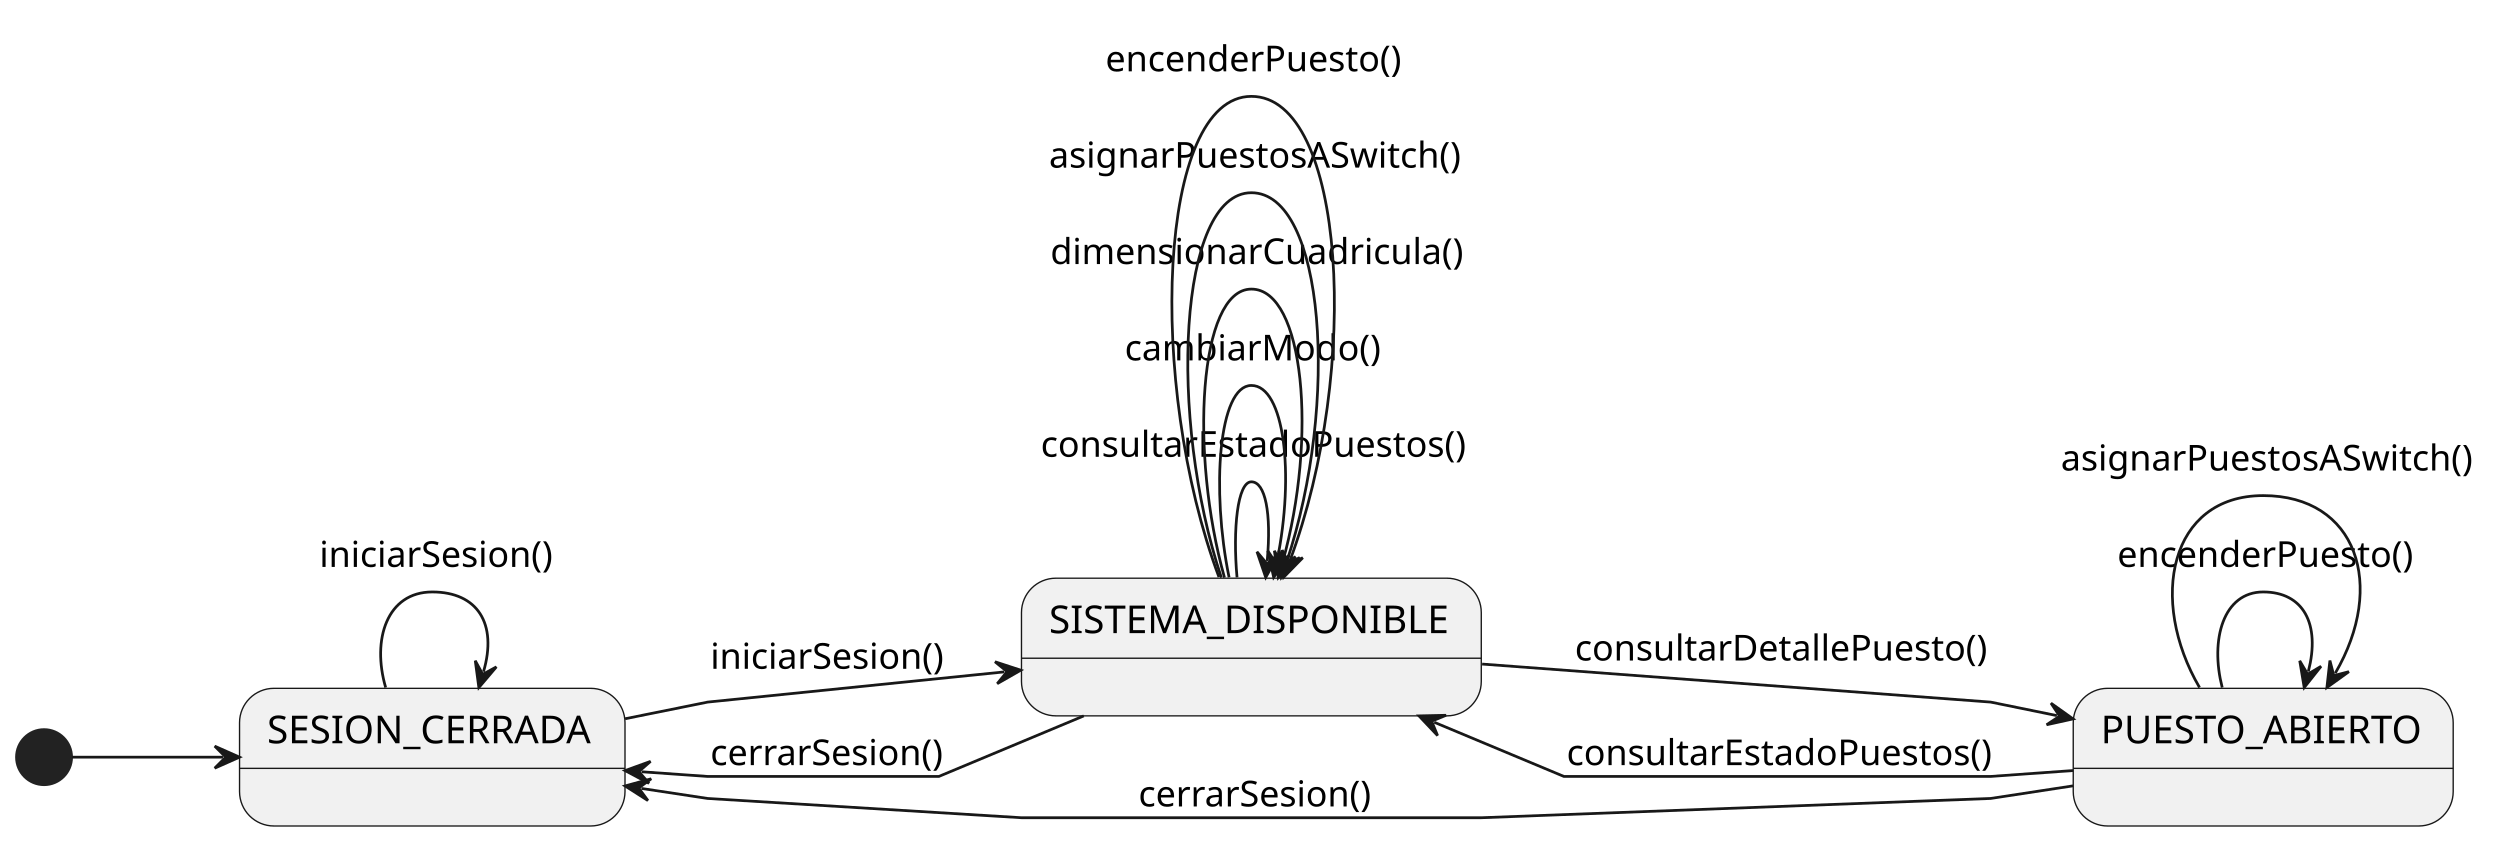
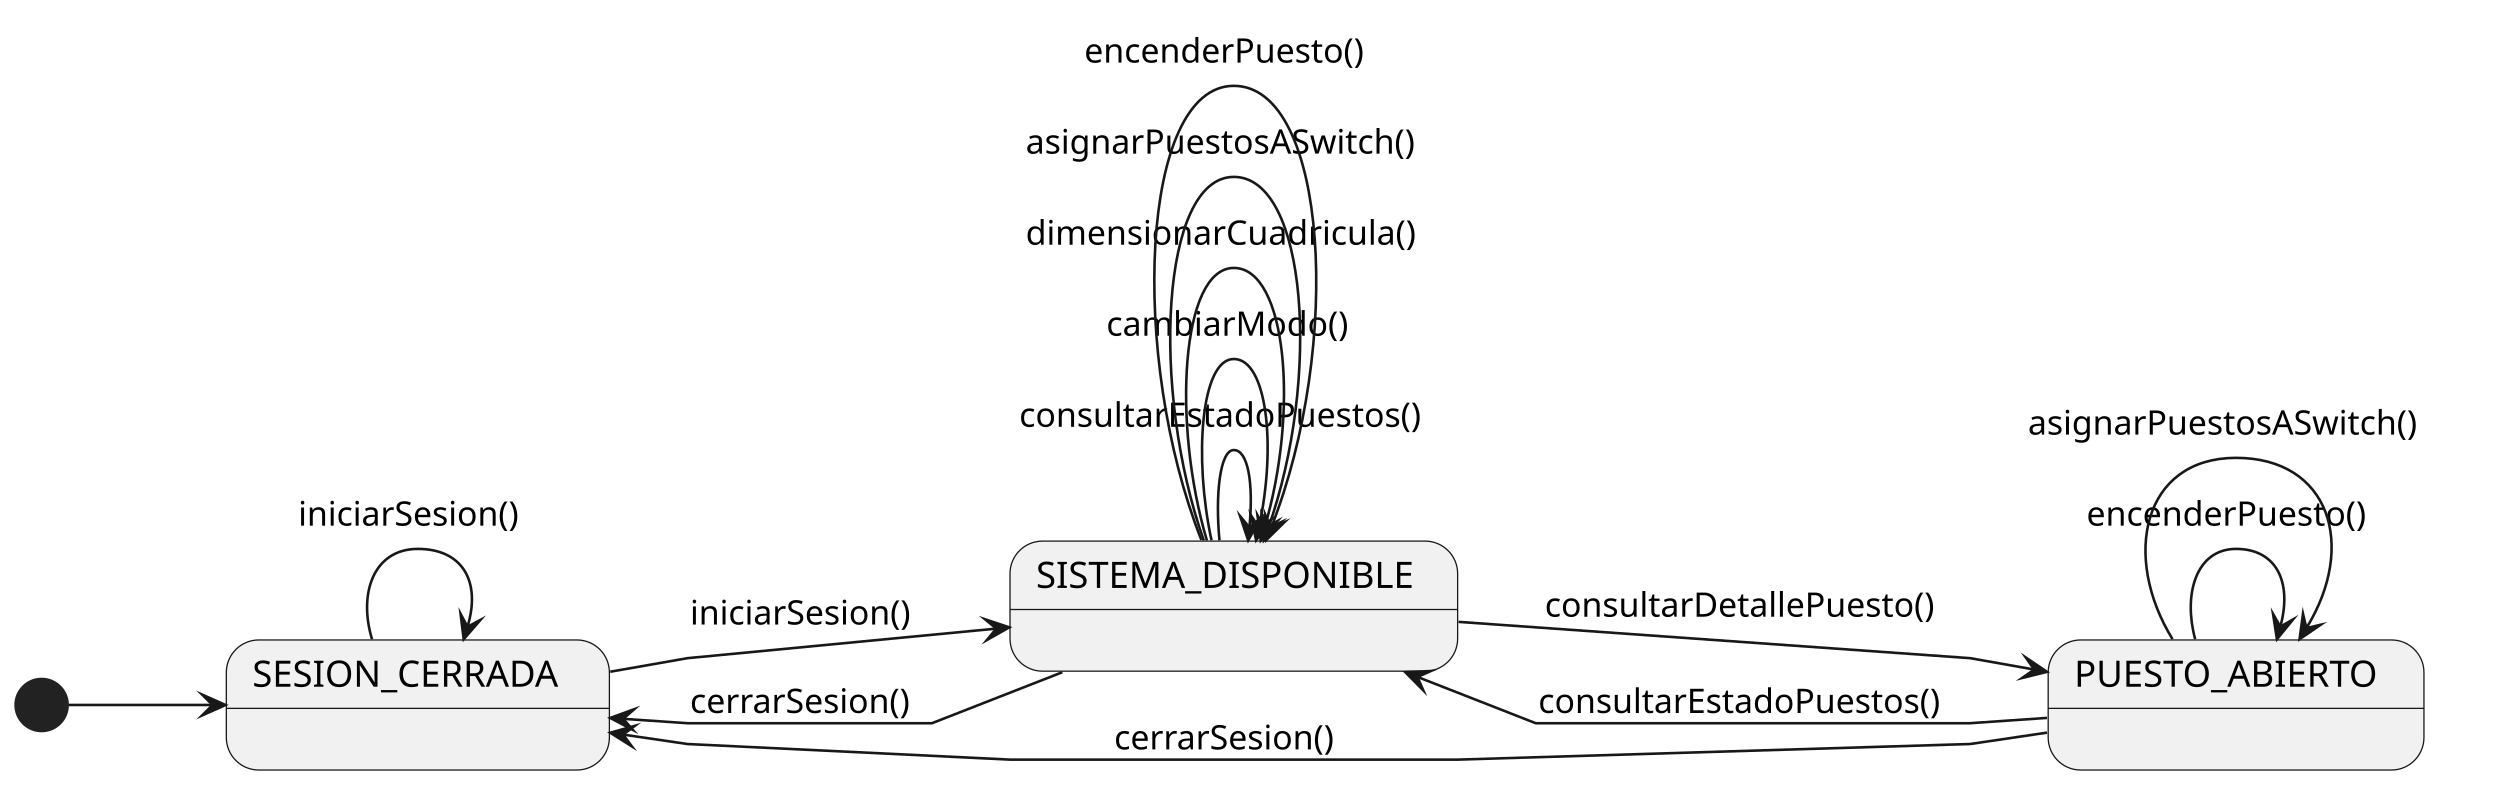
- <svg xmlns="http://www.w3.org/2000/svg" contentStyleType="text/css" height="306px" preserveAspectRatio="none" style="width:908px;height:306px;background:#FFFFFF;" version="1.1" viewBox="0 0 908 306" width="908px" zoomAndPan="magnify">
+ <svg xmlns="http://www.w3.org/2000/svg" version="1.1" data-diagram-type="STATE" style="width:961px;height:310px;background:#FFFFFF;" width="961px" height="310px" viewBox="0 0 961 310" zoomAndPan="magnify" preserveAspectRatio="none" contentStyleType="text/css">
  <defs />
-   <g>
-     <g id="SESION_CERRADA">
-       <rect fill="#F1F1F1" height="50" rx="12.5" ry="12.5" style="stroke:#181818;stroke-width:0.5;" width="140" x="87" y="250" />
-       <line style="stroke:#181818;stroke-width:0.5;" x1="87" x2="227" y1="279.068" y2="279.068" />
-       <text fill="#000000" font-family="sans-serif" font-size="14" lengthAdjust="spacing" textLength="120" x="97" y="269.966">SESION_CERRADA</text>
+   <g font-family="sans-serif" lengthAdjust="spacing">
+     <g class="entity" data-qualified-name="SESION_CERRADA" id="ent0001" data-source-line="4">
+       <rect x="87" y="246" width="147.251" height="50" fill="#F1F1F1" style="stroke:#181818;stroke-width:0.5;" rx="12.5" ry="12.5" />
+       <line x1="87" y1="272.297" x2="234.251" y2="272.297" style="stroke:#181818;stroke-width:0.5;" />
+       <text x="97" y="263.995" fill="#000" font-size="14" textLength="127.251">SESION_CERRADA</text>
    </g>
-     <g id="SISTEMA_DISPONIBLE">
-       <rect fill="#F1F1F1" height="50" rx="12.5" ry="12.5" style="stroke:#181818;stroke-width:0.5;" width="167" x="371" y="210" />
-       <line style="stroke:#181818;stroke-width:0.5;" x1="371" x2="538" y1="239.068" y2="239.068" />
-       <text fill="#000000" font-family="sans-serif" font-size="14" lengthAdjust="spacing" textLength="147" x="381" y="229.966">SISTEMA_DISPONIBLE</text>
+     <g class="entity" data-qualified-name="SISTEMA_DISPONIBLE" id="ent0002" data-source-line="5">
+       <rect x="388.25" y="208" width="172.065" height="50" fill="#F1F1F1" style="stroke:#181818;stroke-width:0.5;" rx="12.5" ry="12.5" />
+       <line x1="388.25" y1="234.297" x2="560.315" y2="234.297" style="stroke:#181818;stroke-width:0.5;" />
+       <text x="398.25" y="225.995" fill="#000" font-size="14" textLength="152.065">SISTEMA_DISPONIBLE</text>
    </g>
-     <g id="PUESTO_ABIERTO">
-       <rect fill="#F1F1F1" height="50" rx="12.5" ry="12.5" style="stroke:#181818;stroke-width:0.5;" width="138" x="753" y="250" />
-       <line style="stroke:#181818;stroke-width:0.5;" x1="753" x2="891" y1="279.068" y2="279.068" />
-       <text fill="#000000" font-family="sans-serif" font-size="14" lengthAdjust="spacing" textLength="118" x="763" y="269.966">PUESTO_ABIERTO</text>
+     <g class="entity" data-qualified-name="PUESTO_ABIERTO" id="ent0003" data-source-line="6">
+       <rect x="787.32" y="246" width="144.448" height="50" fill="#F1F1F1" style="stroke:#181818;stroke-width:0.5;" rx="12.5" ry="12.5" />
+       <line x1="787.32" y1="272.297" x2="931.768" y2="272.297" style="stroke:#181818;stroke-width:0.5;" />
+       <text x="797.32" y="263.995" fill="#000" font-size="14" textLength="124.448">PUESTO_ABIERTO</text>
    </g>
-     <ellipse cx="16" cy="275" fill="#222222" rx="10" ry="10" style="stroke:#222222;stroke-width:1.0;" />
-     <g id="link_*start*_SESION_CERRADA">
-       <path d="M26.12,275 C38.8,275 56.93,275 80.98,275 " fill="none" id="*start*-to-SESION_CERRADA" style="stroke:#181818;stroke-width:1.0;" />
-       <polygon fill="#181818" points="86.98,275,77.98,271,81.98,275,77.98,279,86.98,275" style="stroke:#181818;stroke-width:1.0;" />
+     <g class="start_entity" data-qualified-name=".start." id="ent0004" data-source-line="8">
+       <ellipse cx="16" cy="271" rx="10" ry="10" fill="#222" style="stroke:#222;stroke-width:1;" />
    </g>
-     <g id="link_SESION_CERRADA_SISTEMA_DISPONIBLE">
-       <path d="M227.03,261.05 C243.79,257.67 257,255 257,255 C257,255 311.061,249.498 364.771,244.028 " fill="none" id="SESION_CERRADA-to-SISTEMA_DISPONIBLE" style="stroke:#181818;stroke-width:1.0;" />
-       <polygon fill="#181818" points="370.74,243.42,361.381,240.352,365.766,243.927,362.192,248.311,370.74,243.42" style="stroke:#181818;stroke-width:1.0;" />
-       <text fill="#000000" font-family="sans-serif" font-size="13" lengthAdjust="spacing" textLength="82" x="258" y="242.897">iniciarSesion()</text>
+     <g class="link" data-entity-1="ent0004" data-entity-2="ent0001" id="lnk5" data-source-line="8" data-link-type="dependency">
+       <path d="M26.36,271 C39,271 57.73,271 81.69,271" style="stroke:#181818;stroke-width:1;" fill="none" id="*start*-to-SESION_CERRADA" />
+       <polygon points="86.69,271,77.69,267,81.69,271,77.69,275,86.69,271" fill="#181818" style="stroke:#181818;stroke-width:1;stroke-linejoin:miter;stroke-miterlimit:10;" />
    </g>
-     <g id="link_SISTEMA_DISPONIBLE_SESION_CERRADA">
-       <path d="M393.63,260.01 C366.76,271.24 341,282 341,282 C341,282 257,282 257,282 C257,282 249.775,281.495 233.015,280.305 " fill="none" id="SISTEMA_DISPONIBLE-to-SESION_CERRADA" style="stroke:#181818;stroke-width:1.0;" />
-       <polygon fill="#181818" points="227.03,279.88,235.724,284.507,232.017,280.234,236.291,276.527,227.03,279.88" style="stroke:#181818;stroke-width:1.0;" />
-       <text fill="#000000" font-family="sans-serif" font-size="13" lengthAdjust="spacing" textLength="82" x="258" y="277.897">cerrarSesion()</text>
+     <g class="link" data-entity-1="ent0001" data-entity-2="ent0002" id="lnk6" data-source-line="10" data-link-type="dependency">
+       <path d="M234.57,258.21 C251.28,255.27 264.25,253 264.25,253 C264.25,253 325.183,247.166 382.983,241.636" style="stroke:#181818;stroke-width:1;" fill="none" id="SESION_CERRADA-to-SISTEMA_DISPONIBLE" />
+       <polygon points="387.96,241.16,378.62,238.035,382.983,241.636,379.382,245.999,387.96,241.16" fill="#181818" style="stroke:#181818;stroke-width:1;stroke-linejoin:miter;stroke-miterlimit:10;" />
+       <text x="265.25" y="240.067" fill="#000" font-size="13" textLength="92.504">iniciarSesion()</text>
    </g>
-     <g id="link_SESION_CERRADA_SESION_CERRADA">
-       <path d="M140.08,249.72 C134.95,232.23 140.59,215 157,215 C173.41,215 180.739,226.473 175.609,243.963 " fill="none" id="SESION_CERRADA-to-SESION_CERRADA" style="stroke:#181818;stroke-width:1.0;" />
-       <polygon fill="#181818" points="173.92,249.72,180.291,242.21,175.327,244.922,172.615,239.958,173.92,249.72" style="stroke:#181818;stroke-width:1.0;" />
-       <text fill="#000000" font-family="sans-serif" font-size="13" lengthAdjust="spacing" textLength="82" x="116" y="205.897">iniciarSesion()</text>
+     <g class="link" data-entity-1="ent0002" data-entity-2="ent0001" id="lnk8" data-source-line="12" data-link-type="dependency">
+       <path d="M408.37,258.39 C382.28,268.6 358.25,278 358.25,278 C358.25,278 264.25,278 264.25,278 C264.25,278 256.268,277.46 239.558,276.32" style="stroke:#181818;stroke-width:1;" fill="none" id="SISTEMA_DISPONIBLE-to-SESION_CERRADA" />
+       <polygon points="234.57,275.98,243.277,280.583,239.558,276.32,243.821,272.602,234.57,275.98" fill="#181818" style="stroke:#181818;stroke-width:1;stroke-linejoin:miter;stroke-miterlimit:10;" />
+       <text x="265.25" y="274.067" fill="#000" font-size="13" textLength="92.117">cerrarSesion()</text>
    </g>
-     <g id="link_SISTEMA_DISPONIBLE_SISTEMA_DISPONIBLE">
-       <path d="M449.29,209.72 C447.71,192.23 449.45,175 454.5,175 C459.55,175 461.83,186.254 460.25,203.744 " fill="none" id="SISTEMA_DISPONIBLE-to-SISTEMA_DISPONIBLE" style="stroke:#181818;stroke-width:1.0;" />
-       <polygon fill="#181818" points="459.71,209.72,464.503,201.116,460.16,204.74,456.536,200.397,459.71,209.72" style="stroke:#181818;stroke-width:1.0;" />
-       <text fill="#000000" font-family="sans-serif" font-size="13" lengthAdjust="spacing" textLength="153" x="378" y="165.897">consultarEstadoPuestos()</text>
+     <g class="link" data-entity-1="ent0001" data-entity-2="ent0001" id="lnk7" data-source-line="11" data-link-type="dependency">
+       <path d="M143.01,245.72 C137.67,228.23 143.54,211 160.63,211 C177.71,211 185.04,223.448 179.7,240.938" style="stroke:#181818;stroke-width:1;" fill="none" id="SESION_CERRADA-to-SESION_CERRADA" />
+       <polygon points="178.24,245.72,184.694,238.28,179.7,240.938,177.042,235.944,178.24,245.72" fill="#181818" style="stroke:#181818;stroke-width:1;stroke-linejoin:miter;stroke-miterlimit:10;" />
+       <text x="114.63" y="202.067" fill="#000" font-size="13" textLength="92.504">iniciarSesion()</text>
    </g>
-     <g id="link_SISTEMA_DISPONIBLE_SISTEMA_DISPONIBLE">
-       <path d="M446.4,209.7 C439.89,177.89 442.59,140 454.5,140 C466.41,140 470.313,172.012 463.803,203.822 " fill="none" id="SISTEMA_DISPONIBLE-to-SISTEMA_DISPONIBLE-1" style="stroke:#181818;stroke-width:1.0;" />
-       <polygon fill="#181818" points="462.6,209.7,468.323,201.685,463.603,204.802,460.486,200.081,462.6,209.7" style="stroke:#181818;stroke-width:1.0;" />
-       <text fill="#000000" font-family="sans-serif" font-size="13" lengthAdjust="spacing" textLength="92" x="408.5" y="130.897">cambiarModo()</text>
+     <g class="link" data-entity-1="ent0002" data-entity-2="ent0002" id="lnk9" data-source-line="14" data-link-type="dependency">
+       <path d="M468.77,207.72 C467.1,190.23 468.93,173 474.28,173 C479.63,173 481.945,185.253 480.275,202.743" style="stroke:#181818;stroke-width:1;" fill="none" id="SISTEMA_DISPONIBLE-to-SISTEMA_DISPONIBLE" />
+       <polygon points="479.8,207.72,484.637,199.141,480.275,202.743,476.674,198.381,479.8,207.72" fill="#181818" style="stroke:#181818;stroke-width:1;stroke-linejoin:miter;stroke-miterlimit:10;" />
+       <text x="391.78" y="164.067" fill="#000" font-size="13" textLength="165.445">consultarEstadoPuestos()</text>
    </g>
-     <g id="link_SISTEMA_DISPONIBLE_SISTEMA_DISPONIBLE">
-       <path d="M444.73,209.79 C432.07,164.72 435.33,105 454.5,105 C473.67,105 478.553,158.944 465.893,204.014 " fill="none" id="SISTEMA_DISPONIBLE-to-SISTEMA_DISPONIBLE-2" style="stroke:#181818;stroke-width:1.0;" />
-       <polygon fill="#181818" points="464.27,209.79,470.555,202.207,465.622,204.976,462.853,200.044,464.27,209.79" style="stroke:#181818;stroke-width:1.0;" />
-       <text fill="#000000" font-family="sans-serif" font-size="13" lengthAdjust="spacing" textLength="146" x="381.5" y="95.897">dimensionarCuadricula()</text>
+     <g class="link" data-entity-1="ent0002" data-entity-2="ent0002" id="lnk10" data-source-line="15" data-link-type="dependency">
+       <path d="M465.71,207.7 C458.82,175.89 461.67,138 474.28,138 C486.89,138 490.81,171.004 483.91,202.814" style="stroke:#181818;stroke-width:1;" fill="none" id="SISTEMA_DISPONIBLE-to-SISTEMA_DISPONIBLE-1" />
+       <polygon points="482.85,207.7,488.667,199.752,483.91,202.814,480.849,198.057,482.85,207.7" fill="#181818" style="stroke:#181818;stroke-width:1;stroke-linejoin:miter;stroke-miterlimit:10;" />
+       <text x="425.28" y="129.067" fill="#000" font-size="13" textLength="98.471">cambiarModo()</text>
    </g>
-     <g id="link_SISTEMA_DISPONIBLE_SISTEMA_DISPONIBLE">
-       <path d="M443.59,209.78 C424.28,151.98 427.91,70 454.5,70 C481.09,70 486.621,146.289 467.311,204.089 " fill="none" id="SISTEMA_DISPONIBLE-to-SISTEMA_DISPONIBLE-3" style="stroke:#181818;stroke-width:1.0;" />
-       <polygon fill="#181818" points="465.41,209.78,472.056,202.511,466.994,205.038,464.468,199.976,465.41,209.78" style="stroke:#181818;stroke-width:1.0;" />
-       <text fill="#000000" font-family="sans-serif" font-size="13" lengthAdjust="spacing" textLength="147" x="381" y="60.897">asignarPuestosASwitch()</text>
+     <g class="link" data-entity-1="ent0002" data-entity-2="ent0002" id="lnk11" data-source-line="16" data-link-type="dependency">
+       <path d="M463.94,207.79 C450.53,162.72 453.98,103 474.28,103 C494.58,103 499.455,157.927 486.055,202.997" style="stroke:#181818;stroke-width:1;" fill="none" id="SISTEMA_DISPONIBLE-to-SISTEMA_DISPONIBLE-2" />
+       <polygon points="484.63,207.79,491.029,200.303,486.055,202.997,483.361,198.023,484.63,207.79" fill="#181818" style="stroke:#181818;stroke-width:1;stroke-linejoin:miter;stroke-miterlimit:10;" />
+       <text x="394.28" y="94.067" fill="#000" font-size="13" textLength="160.253">dimensionarCuadricula()</text>
    </g>
-     <g id="link_SISTEMA_DISPONIBLE_SISTEMA_DISPONIBLE">
-       <path d="M442.72,209.6 C416.51,139.37 420.44,35 454.5,35 C488.56,35 494.588,133.749 468.378,203.979 " fill="none" id="SISTEMA_DISPONIBLE-to-SISTEMA_DISPONIBLE-4" style="stroke:#181818;stroke-width:1.0;" />
-       <polygon fill="#181818" points="466.28,209.6,473.174,202.567,468.028,204.916,465.679,199.769,466.28,209.6" style="stroke:#181818;stroke-width:1.0;" />
-       <text fill="#000000" font-family="sans-serif" font-size="13" lengthAdjust="spacing" textLength="106" x="401.5" y="25.897">encenderPuesto()</text>
+     <g class="link" data-entity-1="ent0002" data-entity-2="ent0002" id="lnk12" data-source-line="17" data-link-type="dependency">
+       <path d="M462.74,207.78 C442.29,149.98 446.14,68 474.28,68 C502.43,68 507.948,145.266 487.498,203.066" style="stroke:#181818;stroke-width:1;" fill="none" id="SISTEMA_DISPONIBLE-to-SISTEMA_DISPONIBLE-3" />
+       <polygon points="485.83,207.78,492.603,200.63,487.498,203.066,485.061,197.961,485.83,207.78" fill="#181818" style="stroke:#181818;stroke-width:1;stroke-linejoin:miter;stroke-miterlimit:10;" />
+       <text x="394.28" y="59.067" fill="#000" font-size="13" textLength="160.843">asignarPuestosASwitch()</text>
    </g>
-     <g id="link_SISTEMA_DISPONIBLE_PUESTO_ABIERTO">
-       <path d="M538.31,241.19 C616.87,247.06 723,255 723,255 C723,255 730.331,256.502 747.061,259.912 " fill="none" id="SISTEMA_DISPONIBLE-to-PUESTO_ABIERTO" style="stroke:#181818;stroke-width:1.0;" />
-       <polygon fill="#181818" points="752.94,261.11,744.92,255.393,748.041,260.111,743.322,263.232,752.94,261.11" style="stroke:#181818;stroke-width:1.0;" />
-       <text fill="#000000" font-family="sans-serif" font-size="13" lengthAdjust="spacing" textLength="147" x="572" y="239.897">consultarDetallePuesto()</text>
+     <g class="link" data-entity-1="ent0002" data-entity-2="ent0002" id="lnk13" data-source-line="18" data-link-type="dependency">
+       <path d="M461.82,207.6 C434.07,137.37 438.22,33 474.28,33 C510.35,33 516.337,132.72 488.587,202.95" style="stroke:#181818;stroke-width:1;" fill="none" id="SISTEMA_DISPONIBLE-to-SISTEMA_DISPONIBLE-4" />
+       <polygon points="486.75,207.6,493.777,200.7,488.587,202.95,486.337,197.76,486.75,207.6" fill="#181818" style="stroke:#181818;stroke-width:1;stroke-linejoin:miter;stroke-miterlimit:10;" />
+       <text x="416.78" y="24.067" fill="#000" font-size="13" textLength="115.261">encenderPuesto()</text>
    </g>
-     <g id="link_PUESTO_ABIERTO_SISTEMA_DISPONIBLE">
-       <path d="M752.94,279.86 C736.21,281.06 723,282 723,282 C723,282 568,282 568,282 C568,282 547.776,273.554 520.906,262.324 " fill="none" id="PUESTO_ABIERTO-to-SISTEMA_DISPONIBLE" style="stroke:#181818;stroke-width:1.0;" />
-       <polygon fill="#181818" points="515.37,260.01,522.131,267.171,519.983,261.938,525.216,259.79,515.37,260.01" style="stroke:#181818;stroke-width:1.0;" />
-       <text fill="#000000" font-family="sans-serif" font-size="13" lengthAdjust="spacing" textLength="153" x="569" y="277.897">consultarEstadoPuestos()</text>
+     <g class="link" data-entity-1="ent0002" data-entity-2="ent0003" id="lnk14" data-source-line="20" data-link-type="dependency">
+       <path d="M560.67,239.05 C643.68,244.94 757.32,253 757.32,253 C757.32,253 765.327,254.426 781.947,257.376" style="stroke:#181818;stroke-width:1;" fill="none" id="SISTEMA_DISPONIBLE-to-PUESTO_ABIERTO" />
+       <polygon points="786.87,258.25,778.708,252.739,781.947,257.376,777.309,260.616,786.87,258.25" fill="#181818" style="stroke:#181818;stroke-width:1;stroke-linejoin:miter;stroke-miterlimit:10;" />
+       <text x="593.82" y="237.067" fill="#000" font-size="13" textLength="160.71">consultarDetallePuesto()</text>
    </g>
-     <g id="link_PUESTO_ABIERTO_PUESTO_ABIERTO">
-       <path d="M807.11,249.72 C802.6,232.23 807.56,215 822,215 C836.44,215 842.898,226.42 838.388,243.91 " fill="none" id="PUESTO_ABIERTO-to-PUESTO_ABIERTO" style="stroke:#181818;stroke-width:1.0;" />
-       <polygon fill="#181818" points="836.89,249.72,843.01,242.004,838.139,244.878,835.264,240.006,836.89,249.72" style="stroke:#181818;stroke-width:1.0;" />
-       <text fill="#000000" font-family="sans-serif" font-size="13" lengthAdjust="spacing" textLength="106" x="769" y="205.897">encenderPuesto()</text>
+     <g class="link" data-entity-1="ent0003" data-entity-2="ent0002" id="lnk15" data-source-line="22" data-link-type="dependency">
+       <path d="M786.87,275.96 C770.25,277.11 757.32,278 757.32,278 C757.32,278 590.32,278 590.32,278 C590.32,278 570.946,270.422 544.856,260.212" style="stroke:#181818;stroke-width:1;" fill="none" id="PUESTO_ABIERTO-to-SISTEMA_DISPONIBLE" />
+       <polygon points="540.2,258.39,547.123,265.395,544.856,260.212,550.039,257.945,540.2,258.39" fill="#181818" style="stroke:#181818;stroke-width:1;stroke-linejoin:miter;stroke-miterlimit:10;" />
+       <text x="591.32" y="274.067" fill="#000" font-size="13" textLength="165.445">consultarEstadoPuestos()</text>
    </g>
-     <g id="link_PUESTO_ABIERTO_PUESTO_ABIERTO">
-       <path d="M798.87,249.7 C780.26,217.89 787.97,180 822,180 C856.03,180 866.77,212.711 848.16,244.521 " fill="none" id="PUESTO_ABIERTO-to-PUESTO_ABIERTO-1" style="stroke:#181818;stroke-width:1.0;" />
-       <polygon fill="#181818" points="845.13,249.7,853.127,243.952,847.655,245.384,846.222,239.912,845.13,249.7" style="stroke:#181818;stroke-width:1.0;" />
-       <text fill="#000000" font-family="sans-serif" font-size="13" lengthAdjust="spacing" textLength="147" x="748.5" y="170.897">asignarPuestosASwitch()</text>
+     <g class="link" data-entity-1="ent0003" data-entity-2="ent0003" id="lnk16" data-source-line="23" data-link-type="dependency">
+       <path d="M843.83,245.72 C839.07,228.23 844.31,211 859.54,211 C874.78,211 881.323,223.405 876.563,240.895" style="stroke:#181818;stroke-width:1;" fill="none" id="PUESTO_ABIERTO-to-PUESTO_ABIERTO" />
+       <polygon points="875.25,245.72,881.473,238.086,876.563,240.895,873.754,235.985,875.25,245.72" fill="#181818" style="stroke:#181818;stroke-width:1;stroke-linejoin:miter;stroke-miterlimit:10;" />
+       <text x="802.04" y="202.067" fill="#000" font-size="13" textLength="115.261">encenderPuesto()</text>
    </g>
-     <g id="link_PUESTO_ABIERTO_SESION_CERRADA">
-       <path d="M752.94,285.42 C736.21,287.98 723,290 723,290 C723,290 538,297 538,297 C538,297 371,297 371,297 C371,297 257,290 257,290 C257,290 249.722,288.899 232.962,286.359 " fill="none" id="PUESTO_ABIERTO-to-SESION_CERRADA" style="stroke:#181818;stroke-width:1.0;" />
-       <polygon fill="#181818" points="227.03,285.46,235.329,290.763,231.974,286.209,236.528,282.854,227.03,285.46" style="stroke:#181818;stroke-width:1.0;" />
-       <text fill="#000000" font-family="sans-serif" font-size="13" lengthAdjust="spacing" textLength="82" x="413.5" y="292.897">cerrarSesion()</text>
+     <g class="link" data-entity-1="ent0003" data-entity-2="ent0003" id="lnk17" data-source-line="24" data-link-type="dependency">
+       <path d="M835.13,245.7 C815.49,213.89 823.63,176 859.54,176 C895.45,176 906.217,209.636 886.577,241.446" style="stroke:#181818;stroke-width:1;" fill="none" id="PUESTO_ABIERTO-to-PUESTO_ABIERTO-1" />
+       <polygon points="883.95,245.7,892.082,240.143,886.577,241.446,885.275,235.941,883.95,245.7" fill="#181818" style="stroke:#181818;stroke-width:1;stroke-linejoin:miter;stroke-miterlimit:10;" />
+       <text x="779.54" y="167.067" fill="#000" font-size="13" textLength="160.843">asignarPuestosASwitch()</text>
+     </g>
+     <g class="link" data-entity-1="ent0003" data-entity-2="ent0001" id="lnk18" data-source-line="25" data-link-type="dependency">
+       <path d="M786.87,281.62 C770.25,284.08 757.32,286 757.32,286 C757.32,286 560.32,292 560.32,292 C560.32,292 388.25,292 388.25,292 C388.25,292 264.25,286 264.25,286 C264.25,286 256.228,284.822 239.518,282.382" style="stroke:#181818;stroke-width:1;" fill="none" id="PUESTO_ABIERTO-to-SESION_CERRADA" />
+       <polygon points="234.57,281.66,242.898,286.918,239.518,282.382,244.054,279.002,234.57,281.66" fill="#181818" style="stroke:#181818;stroke-width:1;stroke-linejoin:miter;stroke-miterlimit:10;" />
+       <text x="428.28" y="288.067" fill="#000" font-size="13" textLength="92.117">cerrarSesion()</text>
    </g>
  </g>
</svg>
